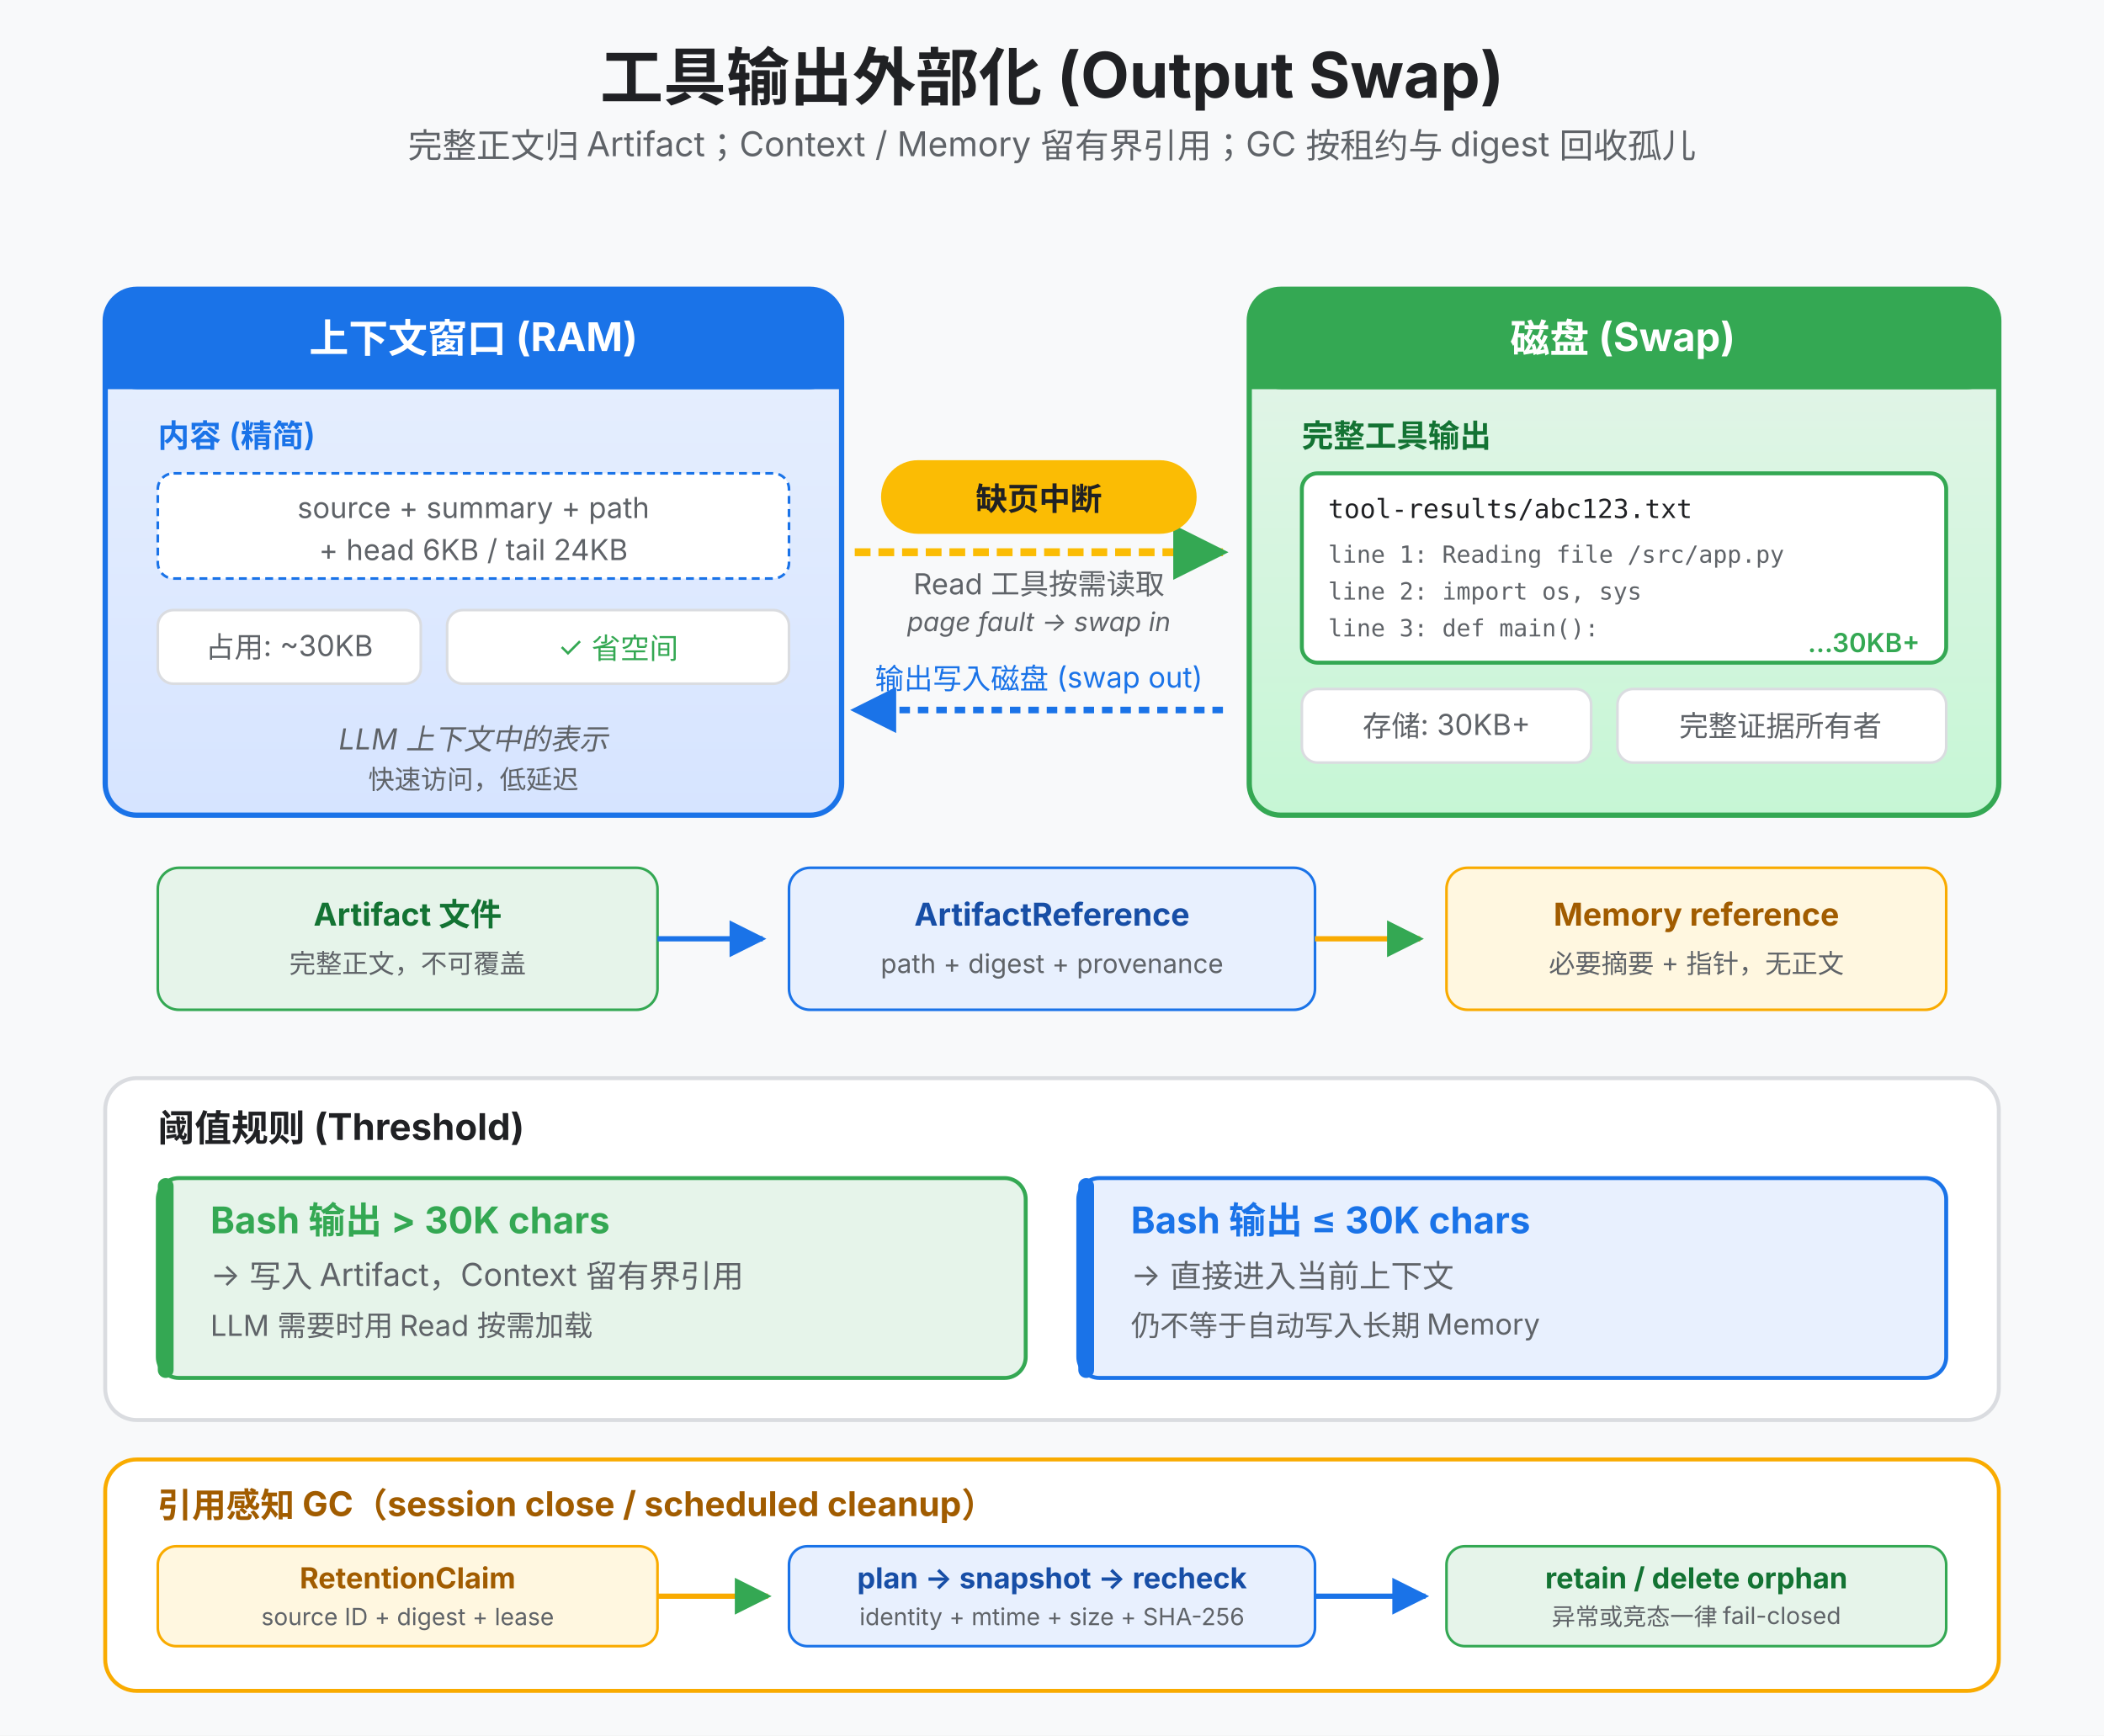
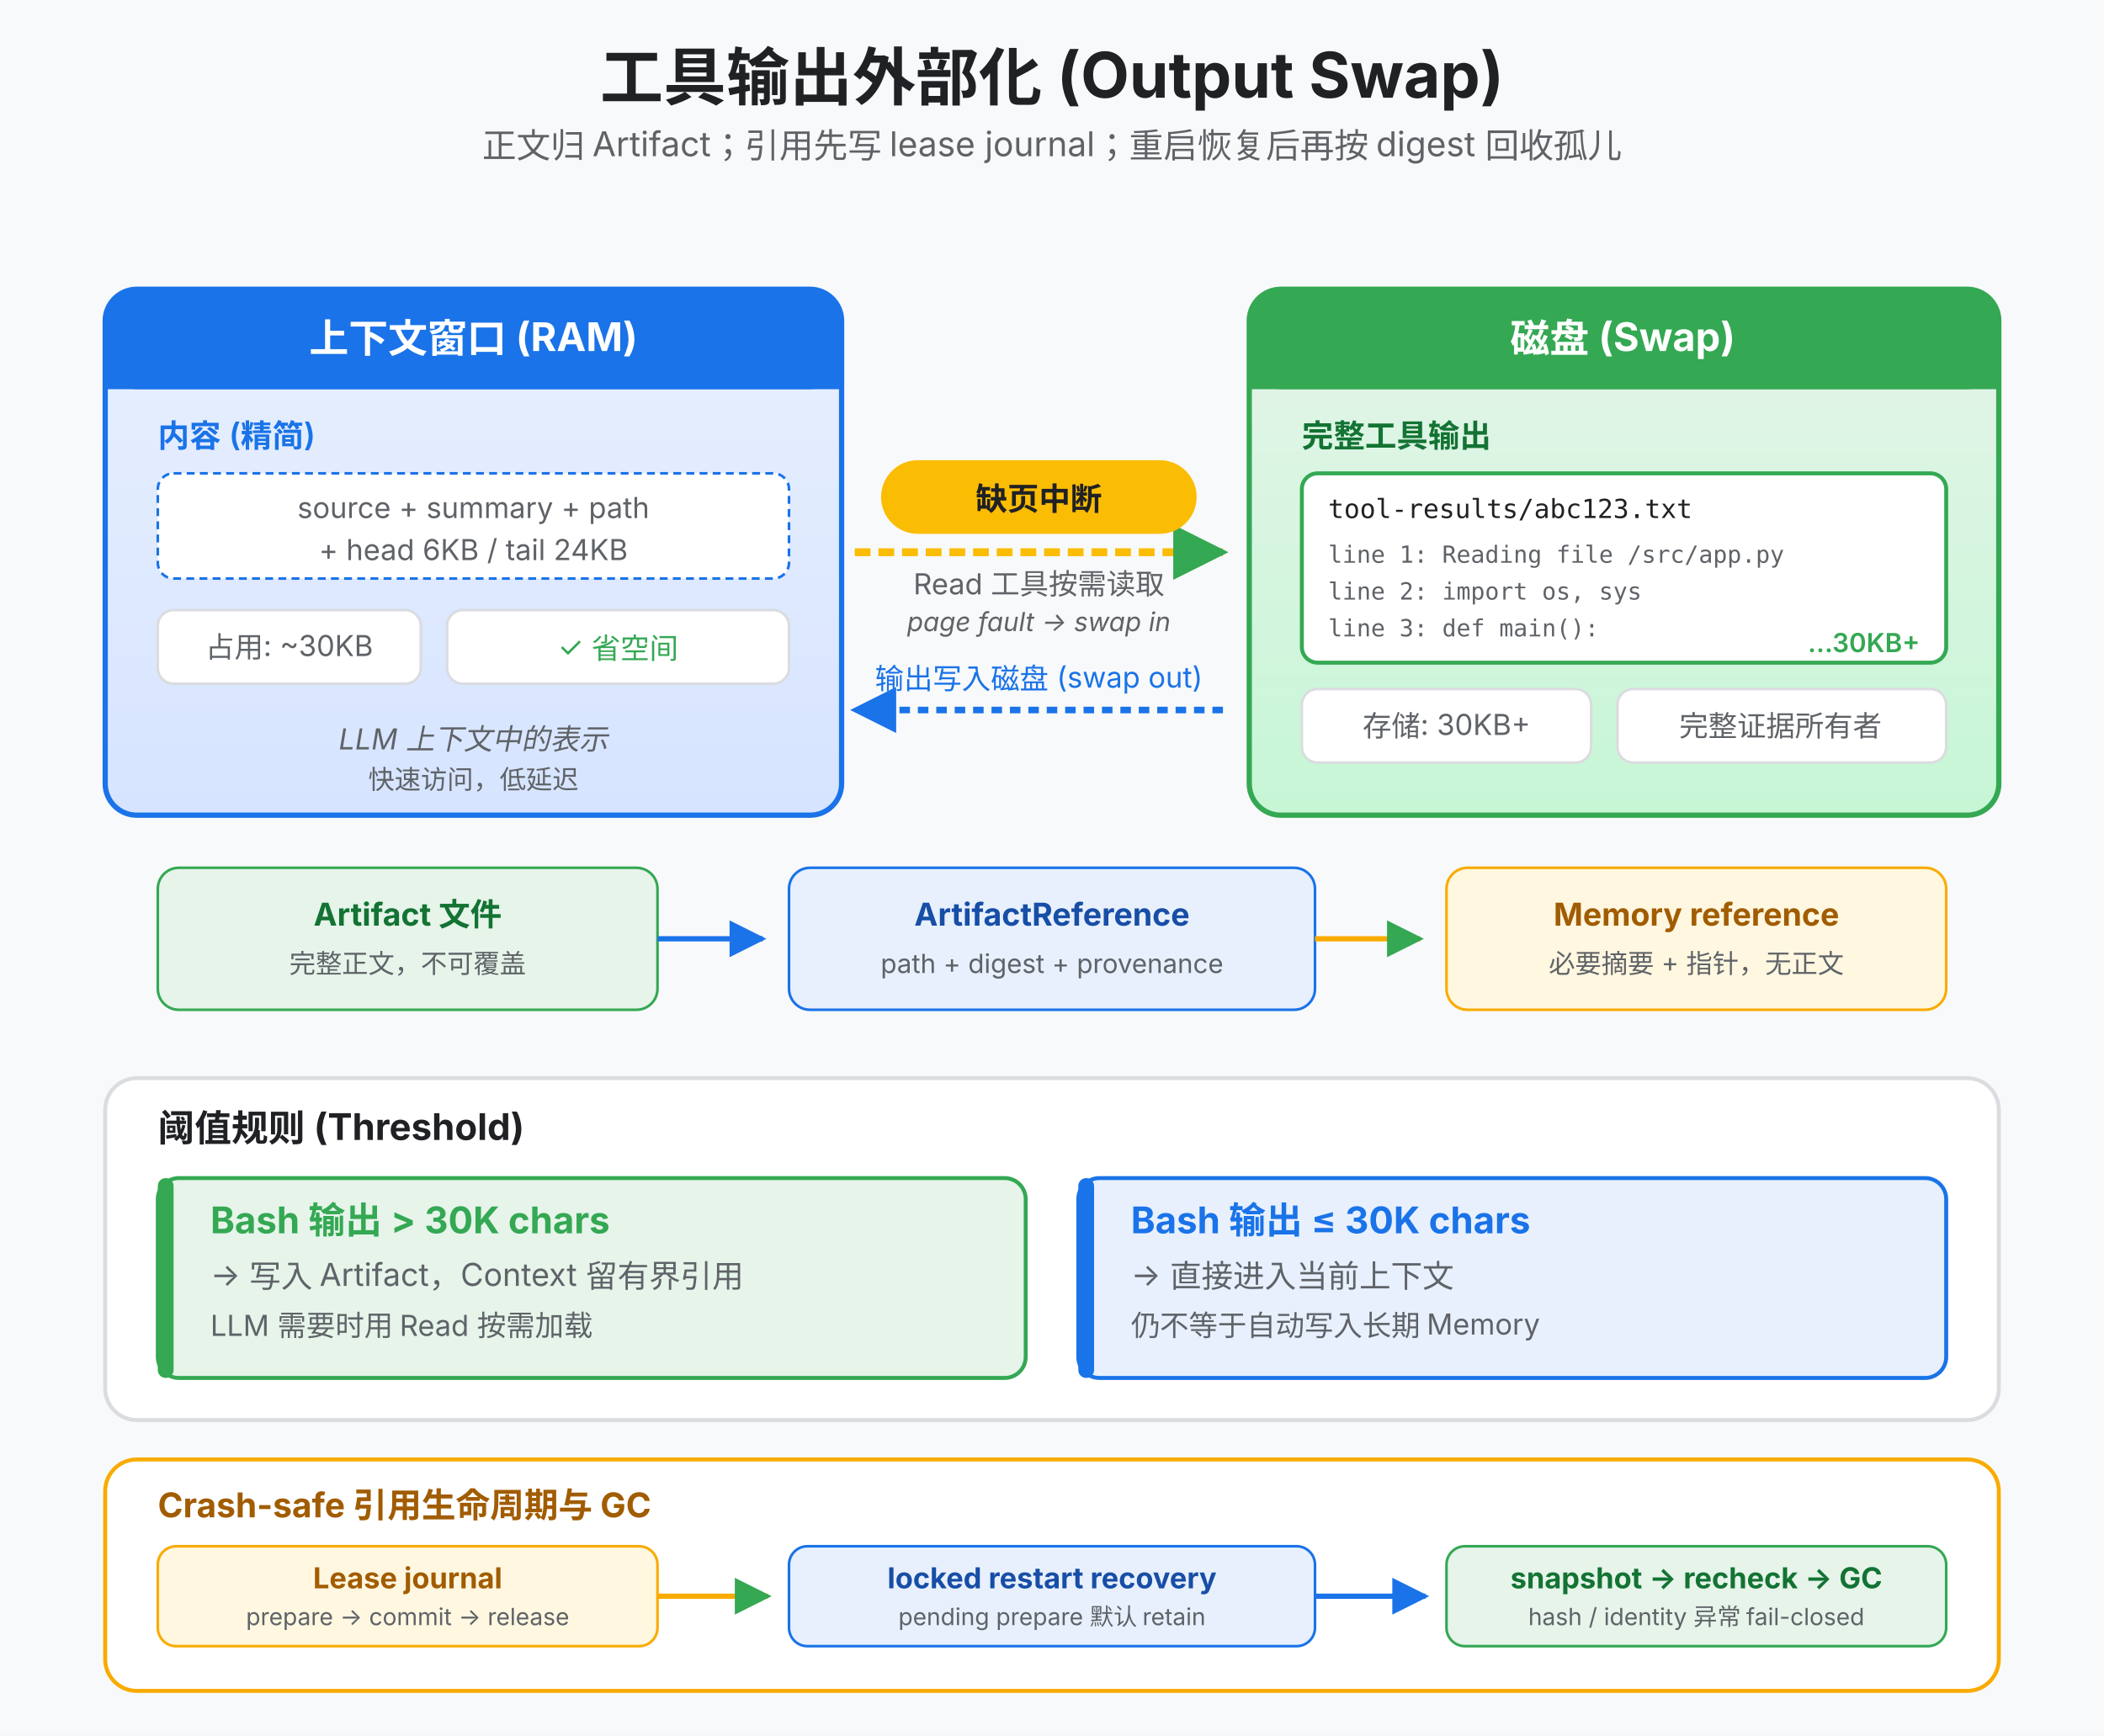
<svg xmlns="http://www.w3.org/2000/svg" viewBox="0 0 800 660" font-family="-apple-system, BlinkMacSystemFont, 'Segoe UI', 'PingFang SC', 'Microsoft YaHei', sans-serif">
  <defs>
    <marker id="arrow-blue" viewBox="0 0 10 10" refX="9" refY="5" markerWidth="7" markerHeight="7" orient="auto">
      <path d="M0,0 L10,5 L0,10 Z" fill="#1a73e8" />
    </marker>
    <marker id="arrow-green" viewBox="0 0 10 10" refX="9" refY="5" markerWidth="7" markerHeight="7" orient="auto">
      <path d="M0,0 L10,5 L0,10 Z" fill="#34a853" />
    </marker>
    <marker id="arrow-red" viewBox="0 0 10 10" refX="9" refY="5" markerWidth="7" markerHeight="7" orient="auto">
      <path d="M0,0 L10,5 L0,10 Z" fill="#ea4335" />
    </marker>
    <linearGradient id="ram-grad" x1="0" y1="0" x2="0" y2="1">
      <stop offset="0%" stop-color="#e8f0fe" />
      <stop offset="100%" stop-color="#d6e4ff" />
    </linearGradient>
    <linearGradient id="disk-grad" x1="0" y1="0" x2="0" y2="1">
      <stop offset="0%" stop-color="#e6f4ea" />
      <stop offset="100%" stop-color="#c6f6d5" />
    </linearGradient>
  </defs>
  <rect width="800" height="660" fill="#f8f9fa" />
  <text x="400" y="38" text-anchor="middle" font-size="24" font-weight="700" fill="#202124">工具输出外部化 (Output Swap)</text>
-   <text x="400" y="60" text-anchor="middle" font-size="13" fill="#5f6368">完整正文归 Artifact；Context / Memory 留有界引用；GC 按租约与 digest 回收孤儿</text>
+   <text x="400" y="60" text-anchor="middle" font-size="13" fill="#5f6368">正文归 Artifact；引用先写 lease journal；重启恢复后再按 digest 回收孤儿</text>
  <rect x="40" y="110" width="280" height="200" rx="12" fill="url(#ram-grad)" stroke="#1a73e8" stroke-width="2" />
  <rect x="40" y="110" width="280" height="38" rx="12" fill="#1a73e8" />
  <rect x="40" y="130" width="280" height="18" fill="#1a73e8" />
  <text x="180" y="134" text-anchor="middle" font-size="15" font-weight="700" fill="#ffffff">上下文窗口 (RAM)</text>
  <text x="60" y="170" font-size="12" font-weight="600" fill="#1a73e8">内容 (精简)</text>
  <rect x="60" y="180" width="240" height="40" rx="6" fill="#ffffff" stroke="#1a73e8" stroke-width="1" stroke-dasharray="3 2" />
  <text x="180" y="197" text-anchor="middle" font-size="11" fill="#5f6368">source + summary + path</text>
  <text x="180" y="213" text-anchor="middle" font-size="11" fill="#5f6368">+ head 6KB / tail 24KB</text>
  <rect x="60" y="232" width="100" height="28" rx="6" fill="#ffffff" stroke="#dadce0" />
  <text x="110" y="250" text-anchor="middle" font-size="11" fill="#5f6368">占用: ~30KB</text>
  <rect x="170" y="232" width="130" height="28" rx="6" fill="#ffffff" stroke="#dadce0" />
  <text x="235" y="250" text-anchor="middle" font-size="11" fill="#34a853">✓ 省空间</text>
  <text x="180" y="285" text-anchor="middle" font-size="11" fill="#5f6368" font-style="italic">LLM 上下文中的表示</text>
  <text x="180" y="300" text-anchor="middle" font-size="10" fill="#5f6368">快速访问，低延迟</text>
  <path d="M 325 210 L 465 210" fill="none" stroke="#fbbc04" stroke-width="3" stroke-dasharray="6 3" marker-end="url(#arrow-green)" />
  <rect x="335" y="175" width="120" height="28" rx="14" fill="#fbbc04" />
  <text x="395" y="194" text-anchor="middle" font-size="12" font-weight="600" fill="#202124">缺页中断</text>
  <text x="395" y="226" text-anchor="middle" font-size="11" fill="#5f6368">Read 工具按需读取</text>
  <text x="395" y="240" text-anchor="middle" font-size="10" fill="#5f6368" font-style="italic">page fault → swap in</text>
  <path d="M 465 270 L 325 270" fill="none" stroke="#1a73e8" stroke-width="2.5" stroke-dasharray="4 3" marker-end="url(#arrow-blue)" />
  <text x="395" y="262" text-anchor="middle" font-size="11" fill="#1a73e8">输出写入磁盘 (swap out)</text>
  <rect x="475" y="110" width="285" height="200" rx="12" fill="url(#disk-grad)" stroke="#34a853" stroke-width="2" />
  <rect x="475" y="110" width="285" height="38" rx="12" fill="#34a853" />
  <rect x="475" y="130" width="285" height="18" fill="#34a853" />
  <text x="617" y="134" text-anchor="middle" font-size="15" font-weight="700" fill="#ffffff">磁盘 (Swap)</text>
  <text x="495" y="170" font-size="12" font-weight="600" fill="#137333">完整工具输出</text>
  <rect x="495" y="180" width="245" height="72" rx="6" fill="#ffffff" stroke="#34a853" stroke-width="1.5" />
  <text x="505" y="197" font-size="10" fill="#202124" font-family="monospace">tool-results/abc123.txt</text>
  <text x="505" y="214" font-size="9" fill="#5f6368" font-family="monospace">line 1: Reading file /src/app.py</text>
  <text x="505" y="228" font-size="9" fill="#5f6368" font-family="monospace">line 2: import os, sys</text>
  <text x="505" y="242" font-size="9" fill="#5f6368" font-family="monospace">line 3: def main():</text>
  <text x="730" y="248" text-anchor="end" font-size="10" fill="#34a853" font-weight="600">...30KB+</text>
  <rect x="495" y="262" width="110" height="28" rx="6" fill="#ffffff" stroke="#dadce0" />
  <text x="550" y="280" text-anchor="middle" font-size="11" fill="#5f6368">存储: 30KB+</text>
  <rect x="615" y="262" width="125" height="28" rx="6" fill="#ffffff" stroke="#dadce0" />
  <text x="677" y="280" text-anchor="middle" font-size="11" fill="#5f6368">完整证据所有者</text>
  <rect x="60" y="330" width="190" height="54" rx="8" fill="#e6f4ea" stroke="#34a853" />
  <text x="155" y="352" text-anchor="middle" font-size="12" font-weight="700" fill="#137333">Artifact 文件</text>
  <text x="155" y="370" text-anchor="middle" font-size="10" fill="#5f6368">完整正文，不可覆盖</text>
  <line x1="250" y1="357" x2="290" y2="357" stroke="#1a73e8" stroke-width="2" marker-end="url(#arrow-blue)" />
  <rect x="300" y="330" width="200" height="54" rx="8" fill="#e8f0fe" stroke="#1a73e8" />
  <text x="400" y="352" text-anchor="middle" font-size="12" font-weight="700" fill="#174ea6">ArtifactReference</text>
  <text x="400" y="370" text-anchor="middle" font-size="10" fill="#5f6368">path + digest + provenance</text>
  <line x1="500" y1="357" x2="540" y2="357" stroke="#f9ab00" stroke-width="2" marker-end="url(#arrow-green)" />
  <rect x="550" y="330" width="190" height="54" rx="8" fill="#fff7e0" stroke="#f9ab00" />
  <text x="645" y="352" text-anchor="middle" font-size="12" font-weight="700" fill="#a15c00">Memory reference</text>
  <text x="645" y="370" text-anchor="middle" font-size="10" fill="#5f6368">必要摘要 + 指针，无正文</text>
  <rect x="40" y="410" width="720" height="130" rx="12" fill="#ffffff" stroke="#dadce0" stroke-width="1.5" />
  <text x="60" y="434" font-size="14" font-weight="700" fill="#202124">阈值规则 (Threshold)</text>
  <rect x="60" y="448" width="330" height="76" rx="8" fill="#e6f4ea" stroke="#34a853" stroke-width="1.5" />
  <rect x="60" y="448" width="6" height="76" rx="3" fill="#34a853" />
  <text x="80" y="469" font-size="14" font-weight="700" fill="#34a853">Bash 输出 &gt; 30K chars</text>
  <text x="80" y="489" font-size="12" fill="#5f6368">→ 写入 Artifact，Context 留有界引用</text>
  <text x="80" y="508" font-size="11" fill="#5f6368">LLM 需要时用 Read 按需加载</text>
  <rect x="410" y="448" width="330" height="76" rx="8" fill="#e8f0fe" stroke="#1a73e8" stroke-width="1.5" />
  <rect x="410" y="448" width="6" height="76" rx="3" fill="#1a73e8" />
  <text x="430" y="469" font-size="14" font-weight="700" fill="#1a73e8">Bash 输出 ≤ 30K chars</text>
  <text x="430" y="489" font-size="12" fill="#5f6368">→ 直接进入当前上下文</text>
  <text x="430" y="508" font-size="11" fill="#5f6368">仍不等于自动写入长期 Memory</text>
  <rect x="40" y="555" width="720" height="88" rx="12" fill="#ffffff" stroke="#f9ab00" stroke-width="1.5" />
-   <text x="60" y="577" font-size="13" font-weight="700" fill="#a15c00">引用感知 GC（session close / scheduled cleanup）</text>
+   <text x="60" y="577" font-size="13" font-weight="700" fill="#a15c00">Crash-safe 引用生命周期与 GC</text>
  <rect x="60" y="588" width="190" height="38" rx="7" fill="#fff7e0" stroke="#f9ab00" />
-   <text x="155" y="604" text-anchor="middle" font-size="11" font-weight="700" fill="#a15c00">RetentionClaim</text>
-   <text x="155" y="618" text-anchor="middle" font-size="9" fill="#5f6368">source ID + digest + lease</text>
+   <text x="155" y="604" text-anchor="middle" font-size="11" font-weight="700" fill="#a15c00">Lease journal</text>
+   <text x="155" y="618" text-anchor="middle" font-size="9" fill="#5f6368">prepare → commit → release</text>
  <line x1="250" y1="607" x2="292" y2="607" stroke="#f9ab00" stroke-width="2" marker-end="url(#arrow-green)" />
  <rect x="300" y="588" width="200" height="38" rx="7" fill="#e8f0fe" stroke="#1a73e8" />
-   <text x="400" y="604" text-anchor="middle" font-size="11" font-weight="700" fill="#174ea6">plan → snapshot → recheck</text>
-   <text x="400" y="618" text-anchor="middle" font-size="9" fill="#5f6368">identity + mtime + size + SHA-256</text>
+   <text x="400" y="604" text-anchor="middle" font-size="11" font-weight="700" fill="#174ea6">locked restart recovery</text>
+   <text x="400" y="618" text-anchor="middle" font-size="9" fill="#5f6368">pending prepare 默认 retain</text>
  <line x1="500" y1="607" x2="542" y2="607" stroke="#1a73e8" stroke-width="2" marker-end="url(#arrow-blue)" />
  <rect x="550" y="588" width="190" height="38" rx="7" fill="#e6f4ea" stroke="#34a853" />
-   <text x="645" y="604" text-anchor="middle" font-size="11" font-weight="700" fill="#137333">retain / delete orphan</text>
-   <text x="645" y="618" text-anchor="middle" font-size="9" fill="#5f6368">异常或竞态一律 fail-closed</text>
+   <text x="645" y="604" text-anchor="middle" font-size="11" font-weight="700" fill="#137333">snapshot → recheck → GC</text>
+   <text x="645" y="618" text-anchor="middle" font-size="9" fill="#5f6368">hash / identity 异常 fail-closed</text>
</svg>
